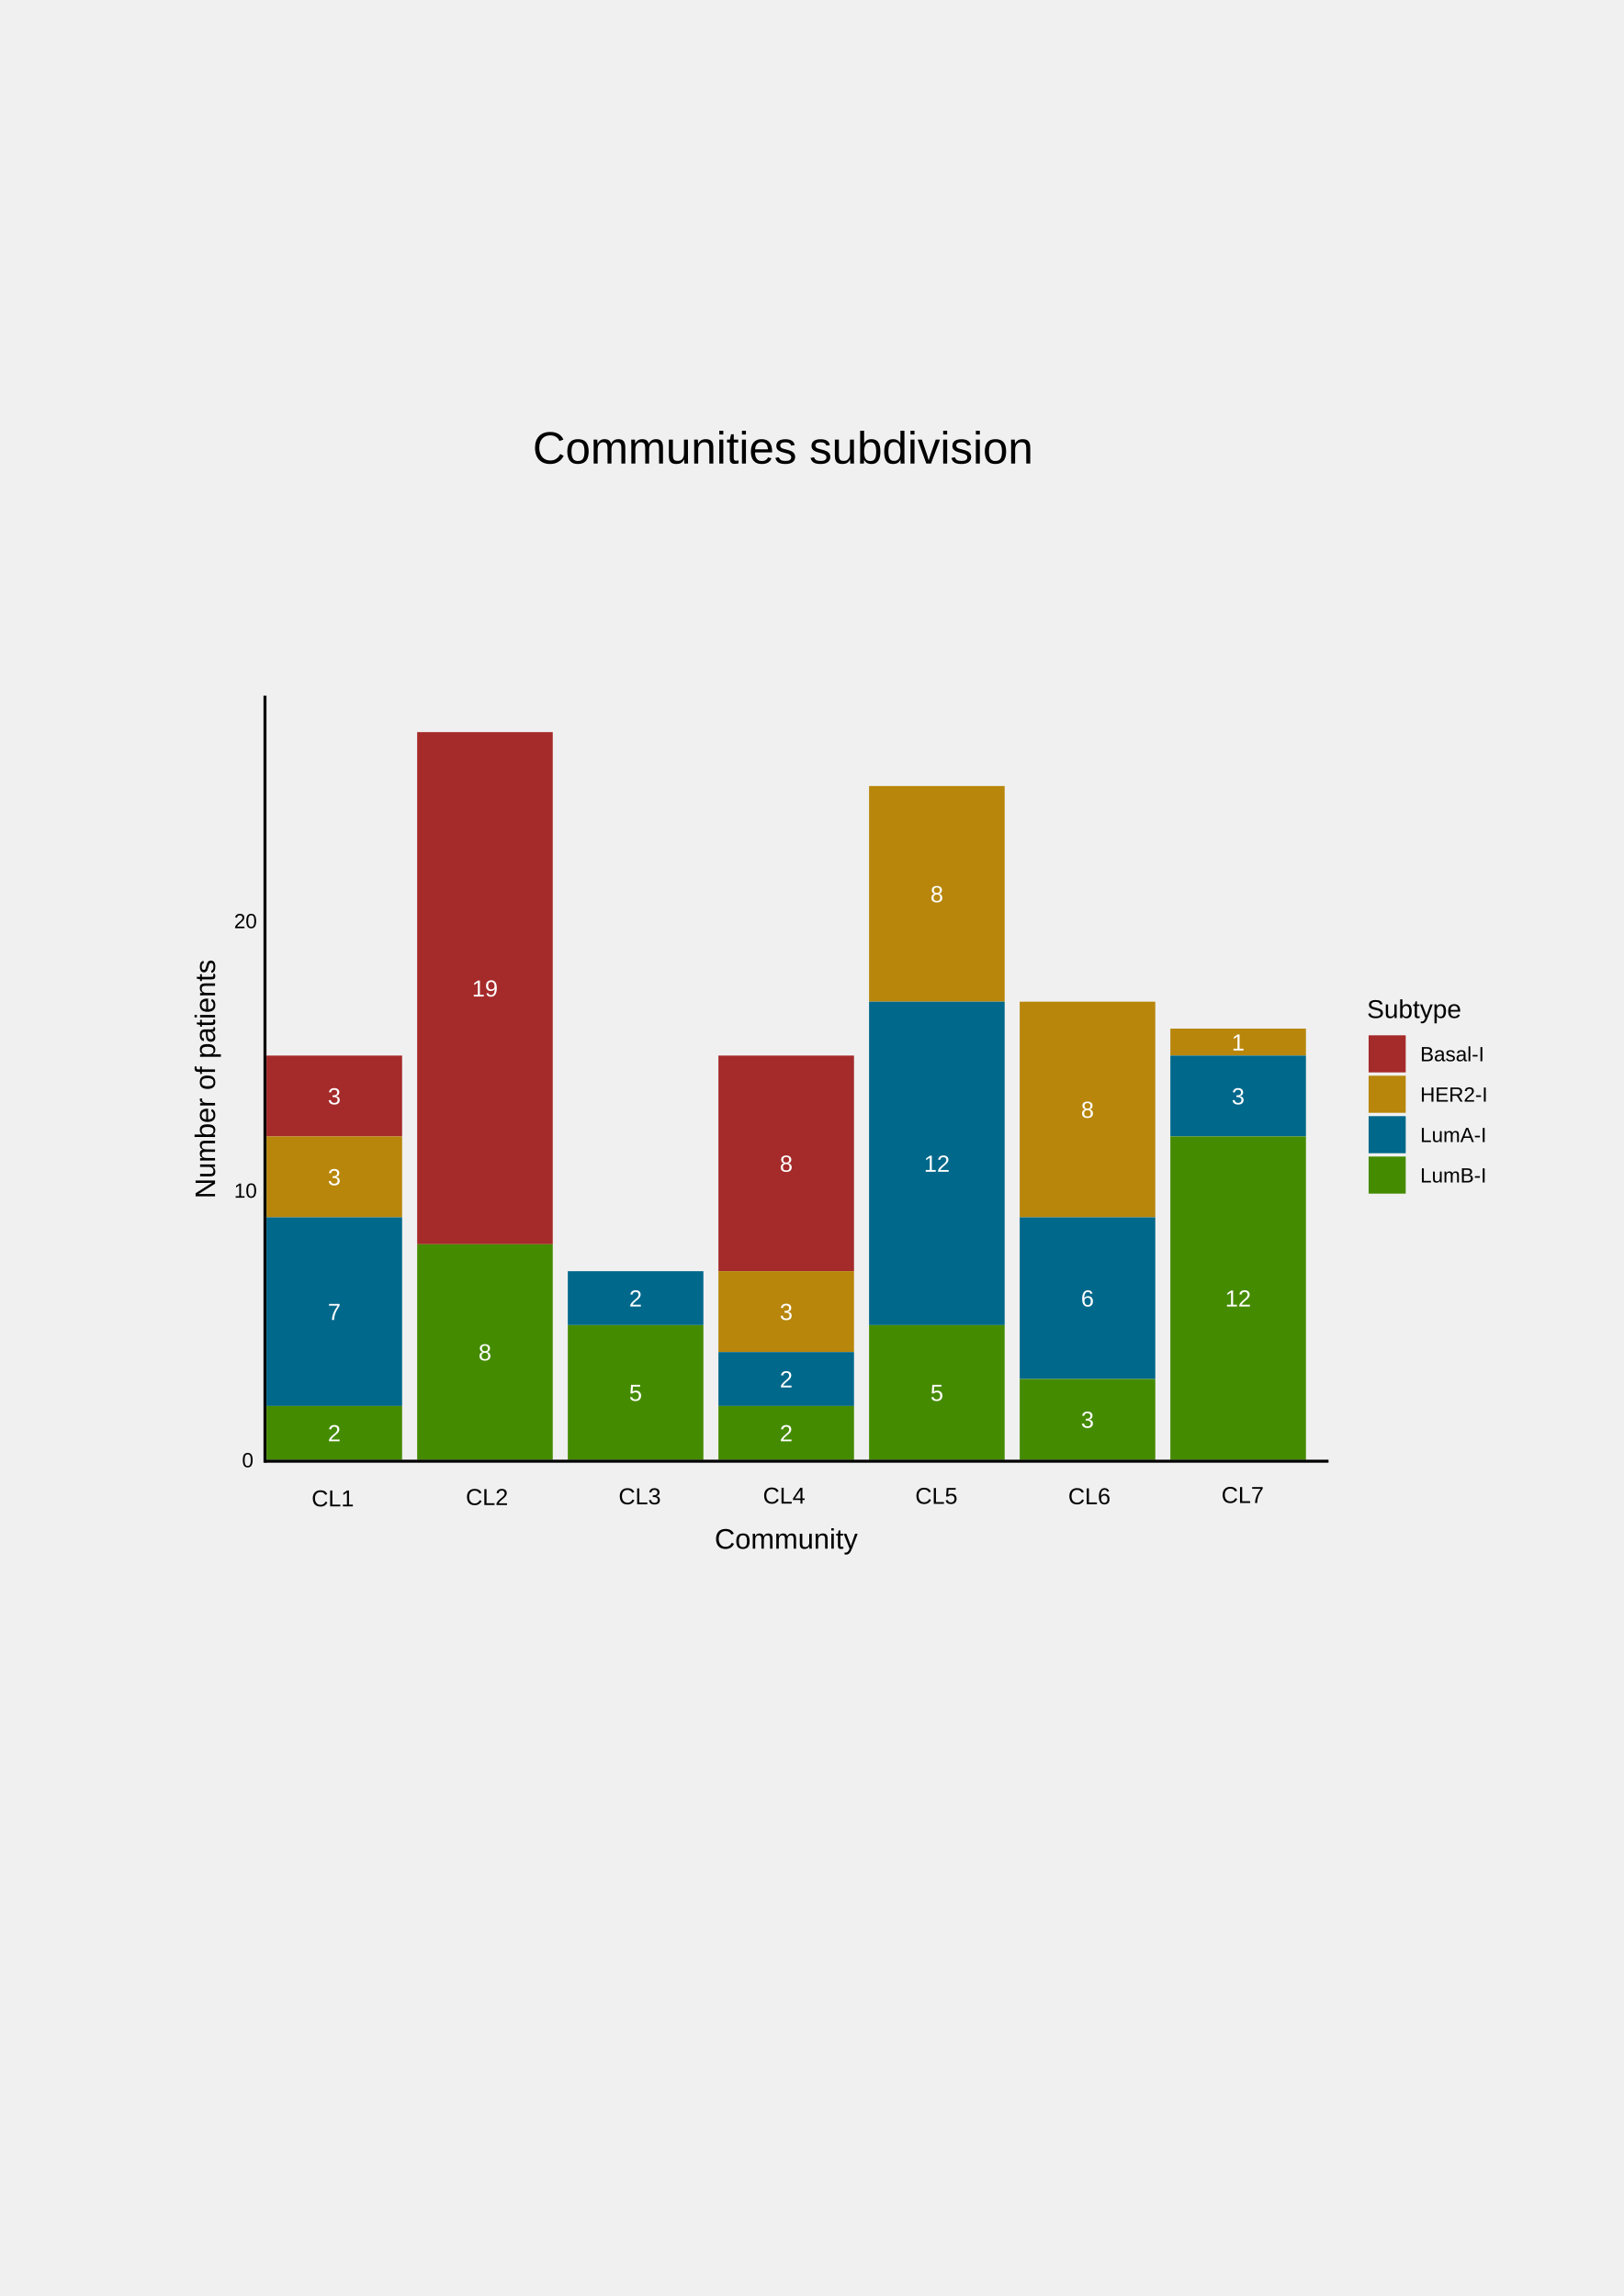
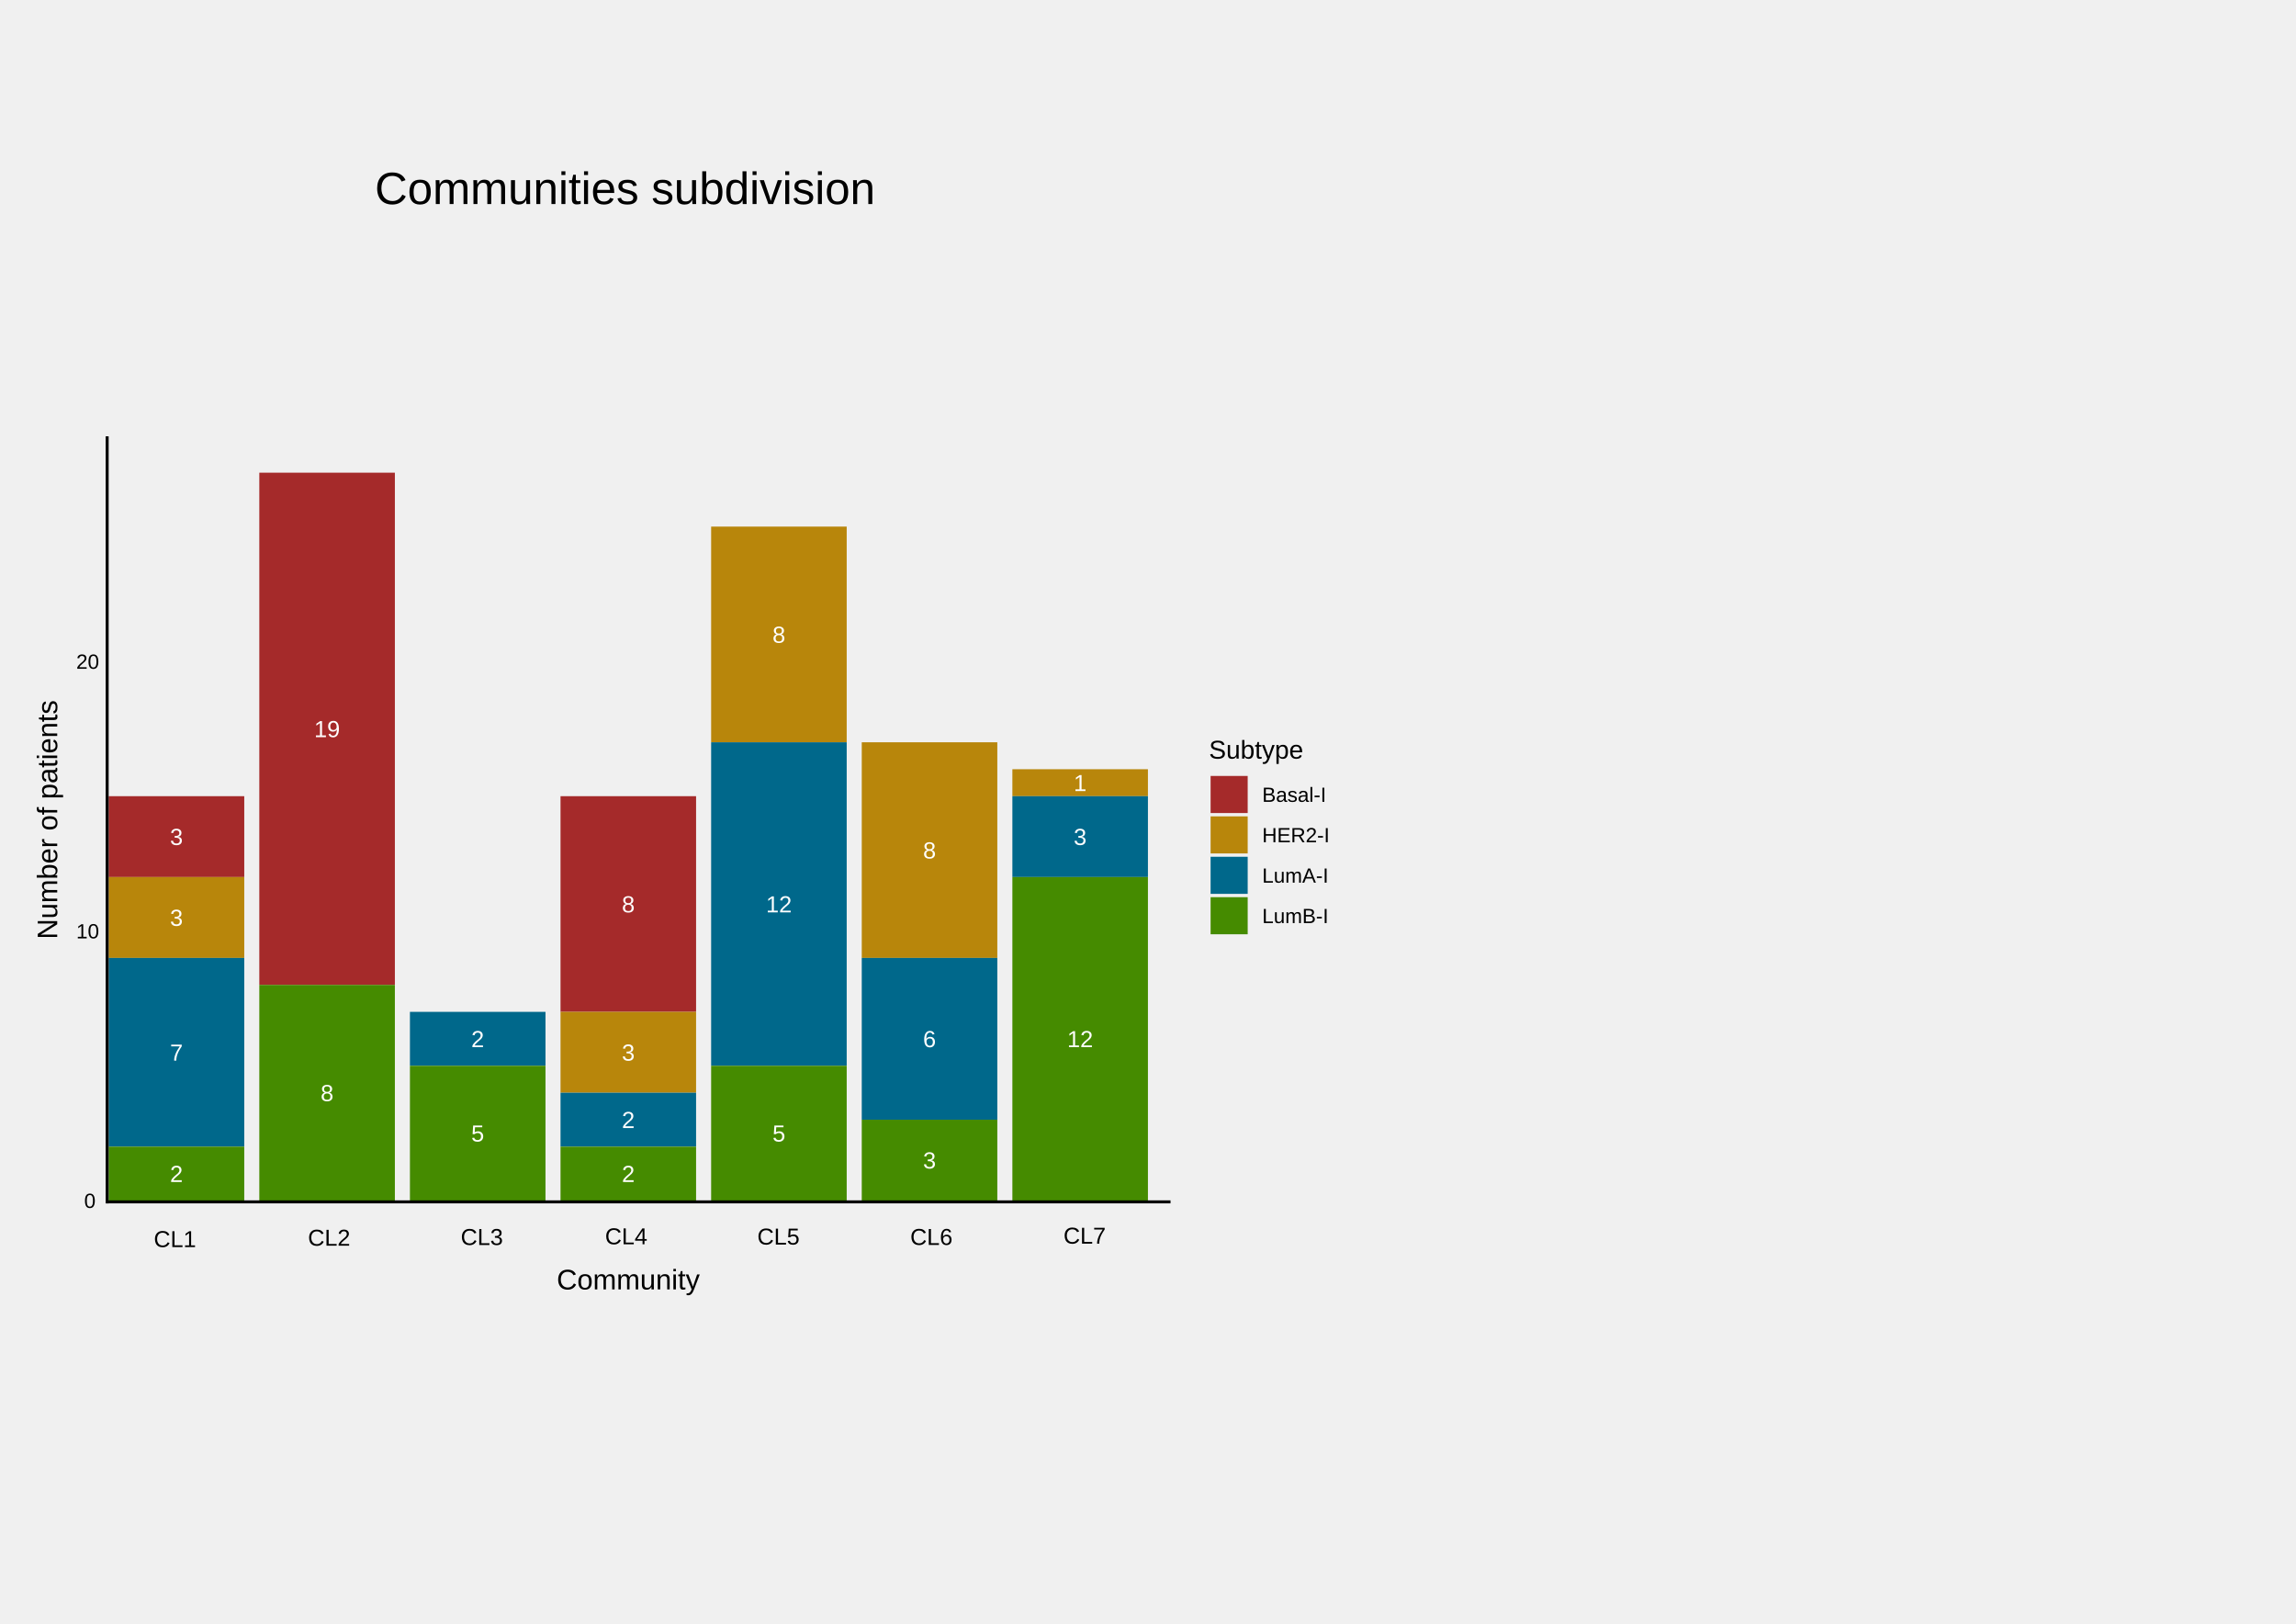
- <svg xmlns="http://www.w3.org/2000/svg" width="210mm" height="297mm" viewBox="0 0 210 297" version="1.1" id="svg1">
+ <svg xmlns="http://www.w3.org/2000/svg" width="297mm" height="210mm" viewBox="0 0 1122.52 793.701" version="1.1" id="svg1">
  <defs id="defs1">
-     <rect x="196.049" y="146.528" width="710.752" height="35.626" id="rect594-2" />
    <rect x="264.514" y="260.907" width="306.257" height="22.578" id="rect595" />
-     <clipPath id="cpMjAuMzF8MjcyLjMxfDAuMDB8MjUyLjAw">
-       <rect x="20.31" y="0" width="252" height="252" id="rect3" />
-     </clipPath>
-     <clipPath id="cpMC4wMHwzNjAuMDB8MC4wMHwyNTIuMDA=-0">
-       <rect x="0" y="0" width="360" height="252" id="rect2-2" />
-     </clipPath>
-     <clipPath id="cpMjAuMzF8MjcyLjMxfDAuMDB8MjUyLjAw-3">
-       <rect x="20.31" y="0" width="252" height="252" id="rect3-9" />
-     </clipPath>
-     <clipPath id="clipPath1">
-       <rect x="0" y="0" width="360" height="252" id="rect1" />
-     </clipPath>
-     <clipPath id="cpMC4wMHwzNjAuMDB8MC4wMHwyNTIuMDA=-2">
-       <rect x="0" y="0" width="360" height="252" id="rect2-3" />
-     </clipPath>
-     <clipPath id="cpMjAuMzF8MjcyLjMxfDAuMDB8MjUyLjAw-7">
-       <rect x="20.31" y="0" width="252" height="252" id="rect3-0" />
-     </clipPath>
-     <clipPath id="clipPath2">
-       <rect x="0" y="0" width="360" height="252" id="rect2" />
-     </clipPath>
-     <clipPath id="cpMjAuMzF8MjcyLjMxfDAuMDB8MjUyLjAw-38">
-       <rect x="20.31" y="0" width="252" height="252" id="rect3-4-0" />
-     </clipPath>
-     <clipPath id="cpMC4wMHwzNjAuMDB8MC4wMHwyNTIuMDA=-3">
-       <rect x="0" y="0" width="360" height="252" id="rect2-5" />
-     </clipPath>
-     <clipPath id="cpMjAuMzF8MjcyLjMxfDAuMDB8MjUyLjAw-6">
-       <rect x="20.31" y="0" width="252" height="252" id="rect3-6" />
-     </clipPath>
-     <clipPath id="clipPath4">
-       <rect x="0" y="0" width="360" height="252" id="rect4" />
-     </clipPath>
-     <clipPath id="cpMC4wMHwzNjAuMDB8MC4wMHwyNTIuMDA=-82">
-       <rect x="0" y="0" width="360" height="252" id="rect2-0" />
-     </clipPath>
-     <clipPath id="cpMjAuMzF8MjcyLjMxfDAuMDB8MjUyLjAw-8">
-       <rect x="20.31" y="0" width="252" height="252" id="rect3-5" />
-     </clipPath>
-     <clipPath id="clipPath5">
-       <rect x="0" y="0" width="360" height="252" id="rect5" />
-     </clipPath>
-     <clipPath id="cpMjAuMzF8MjcyLjMxfDAuMDB8MjUyLjAw-9">
-       <rect x="20.31" y="0" width="252" height="252" id="rect3-43" />
-     </clipPath>
-     <rect x="196.049" y="146.528" width="278.811" height="33.919" id="rect594" />
-     <clipPath id="cpMTk5LjkxfDU4My42MHwyMy4zNHwzMzYuNzc=-5">
-       <rect x="199.91" y="23.34" width="383.68" height="313.43" id="rect4-3-9" />
-     </clipPath>
-     <clipPath clipPathUnits="userSpaceOnUse" id="clipPath109">
-       <rect x="4.4915678e-06" y="5.2018186e-07" width="651.97" height="368.5" id="rect110" style="stroke-width:1" />
-     </clipPath>
-     <clipPath clipPathUnits="userSpaceOnUse" id="clipPath108">
-       <rect x="4.4915678e-06" y="5.2018186e-07" width="651.97" height="368.5" id="rect109" style="stroke-width:1" />
-     </clipPath>
-     <clipPath clipPathUnits="userSpaceOnUse" id="clipPath107">
-       <rect x="4.4915678e-06" y="5.2018186e-07" width="651.97" height="368.5" id="rect108" style="stroke-width:1" />
-     </clipPath>
-     <clipPath clipPathUnits="userSpaceOnUse" id="clipPath106">
-       <rect x="4.4915678e-06" y="5.2018186e-07" width="651.97" height="368.5" id="rect107" style="stroke-width:1" />
-     </clipPath>
-     <clipPath clipPathUnits="userSpaceOnUse" id="clipPath105">
-       <rect x="4.4915678e-06" y="5.2018186e-07" width="651.97" height="368.5" id="rect106" style="stroke-width:1" />
-     </clipPath>
-     <clipPath clipPathUnits="userSpaceOnUse" id="clipPath103">
-       <rect x="4.4915678e-06" y="5.2018186e-07" width="651.97" height="368.5" id="rect104" style="stroke-width:1" />
-     </clipPath>
-     <clipPath clipPathUnits="userSpaceOnUse" id="clipPath102">
-       <rect x="4.4915678e-06" y="5.2018186e-07" width="651.97" height="368.5" id="rect103" style="stroke-width:1" />
-     </clipPath>
-     <clipPath clipPathUnits="userSpaceOnUse" id="clipPath101">
-       <rect x="4.4915678e-06" y="5.2018186e-07" width="651.97" height="368.5" id="rect102" style="stroke-width:1" />
-     </clipPath>
-     <clipPath clipPathUnits="userSpaceOnUse" id="clipPath100">
-       <rect x="4.4915678e-06" y="5.2018186e-07" width="651.97" height="368.5" id="rect101" style="stroke-width:1" />
-     </clipPath>
-     <clipPath clipPathUnits="userSpaceOnUse" id="clipPath99">
-       <rect x="4.4915678e-06" y="5.2018186e-07" width="651.97" height="368.5" id="rect100" style="stroke-width:1" />
-     </clipPath>
-     <clipPath clipPathUnits="userSpaceOnUse" id="clipPath98">
-       <rect x="4.4915678e-06" y="5.2018186e-07" width="651.97" height="368.5" id="rect99" style="stroke-width:1" />
-     </clipPath>
-     <clipPath clipPathUnits="userSpaceOnUse" id="clipPath97">
-       <rect x="4.4915678e-06" y="5.2018186e-07" width="651.97" height="368.5" id="rect98" style="stroke-width:1" />
-     </clipPath>
-     <clipPath clipPathUnits="userSpaceOnUse" id="clipPath96">
-       <rect x="4.4915678e-06" y="5.2018186e-07" width="651.97" height="368.5" id="rect97" style="stroke-width:1" />
-     </clipPath>
-     <clipPath clipPathUnits="userSpaceOnUse" id="clipPath95">
-       <rect x="4.4915678e-06" y="5.2018186e-07" width="651.97" height="368.5" id="rect96" style="stroke-width:1" />
-     </clipPath>
-     <clipPath clipPathUnits="userSpaceOnUse" id="clipPath94">
-       <rect x="4.4915678e-06" y="5.2018186e-07" width="651.97" height="368.5" id="rect95" style="stroke-width:1" />
-     </clipPath>
-     <clipPath clipPathUnits="userSpaceOnUse" id="clipPath93">
-       <rect x="4.4915678e-06" y="5.2018186e-07" width="651.97" height="368.5" id="rect94" style="stroke-width:1" />
-     </clipPath>
-     <clipPath clipPathUnits="userSpaceOnUse" id="clipPath92">
-       <rect x="4.4915678e-06" y="5.2018186e-07" width="651.97" height="368.5" id="rect93" style="stroke-width:1" />
-     </clipPath>
-     <clipPath clipPathUnits="userSpaceOnUse" id="clipPath91">
-       <rect x="4.4915678e-06" y="5.2018186e-07" width="651.97" height="368.5" id="rect92" style="stroke-width:1" />
-     </clipPath>
-     <clipPath clipPathUnits="userSpaceOnUse" id="clipPath90">
-       <rect x="4.4915678e-06" y="5.2018186e-07" width="651.97" height="368.5" id="rect91" style="stroke-width:1" />
-     </clipPath>
-     <clipPath clipPathUnits="userSpaceOnUse" id="clipPath5-4">
-       <rect x="4.4915678e-06" y="5.2018186e-07" width="651.97" height="368.5" id="rect67-4" style="stroke-width:1" />
-     </clipPath>
-     <clipPath clipPathUnits="userSpaceOnUse" id="clipPath3">
-       <rect x="4.4915678e-06" y="5.2018186e-07" width="651.97" height="368.5" id="rect5-83" style="stroke-width:1" />
-     </clipPath>
-     <clipPath clipPathUnits="userSpaceOnUse" id="clipPath89-2">
-       <rect x="-7.1694103e-07" y="2.1187632e-06" width="651.97" height="368.5" id="rect90-8" style="stroke-width:1" />
-     </clipPath>
-     <clipPath clipPathUnits="userSpaceOnUse" id="clipPath88-3">
-       <rect x="-7.1694103e-07" y="2.1187632e-06" width="651.97" height="368.5" id="rect89-6" style="stroke-width:1" />
-     </clipPath>
-     <clipPath clipPathUnits="userSpaceOnUse" id="clipPath87-6">
-       <rect x="-7.1694103e-07" y="2.1187632e-06" width="651.97" height="368.5" id="rect88-3" style="stroke-width:1" />
-     </clipPath>
-     <clipPath clipPathUnits="userSpaceOnUse" id="clipPath86-7">
-       <rect x="-7.1694103e-07" y="2.1187632e-06" width="651.97" height="368.5" id="rect87-3" style="stroke-width:1" />
-     </clipPath>
-     <clipPath clipPathUnits="userSpaceOnUse" id="clipPath85-3">
-       <rect x="-7.1694103e-07" y="2.1187632e-06" width="651.97" height="368.5" id="rect86-8" style="stroke-width:1" />
-     </clipPath>
-     <clipPath clipPathUnits="userSpaceOnUse" id="clipPath84-4">
-       <rect x="-7.1694103e-07" y="2.1187632e-06" width="651.97" height="368.5" id="rect85-6" style="stroke-width:1" />
-     </clipPath>
-     <clipPath clipPathUnits="userSpaceOnUse" id="clipPath83-3">
-       <rect x="-7.1694103e-07" y="2.1187632e-06" width="651.97" height="368.5" id="rect84-0" style="stroke-width:1" />
-     </clipPath>
-     <clipPath clipPathUnits="userSpaceOnUse" id="clipPath82-1">
-       <rect x="-7.1694103e-07" y="2.1187632e-06" width="651.97" height="368.5" id="rect83-6" style="stroke-width:1" />
-     </clipPath>
-     <clipPath clipPathUnits="userSpaceOnUse" id="clipPath81-5">
-       <rect x="-7.1694103e-07" y="2.1187632e-06" width="651.97" height="368.5" id="rect82-9" style="stroke-width:1" />
-     </clipPath>
-     <clipPath clipPathUnits="userSpaceOnUse" id="clipPath80-5">
-       <rect x="-7.1694103e-07" y="2.1187632e-06" width="651.97" height="368.5" id="rect81-8" style="stroke-width:1" />
-     </clipPath>
-     <clipPath clipPathUnits="userSpaceOnUse" id="clipPath79-5">
-       <rect x="-7.1694103e-07" y="2.1187632e-06" width="651.97" height="368.5" id="rect80-9" style="stroke-width:1" />
-     </clipPath>
    <clipPath id="cpMzMuMjd8NDk3LjAxfDIzLjM0fDM2NS42OA==">
      <rect x="33.27" y="23.34" width="463.74" height="342.35" id="rect3-7" />
    </clipPath>
-     <clipPath clipPathUnits="userSpaceOnUse" id="clipPath109-5">
-       <rect x="4.4915678e-06" y="5.2018186e-07" width="651.97" height="368.5" id="rect110-3" style="stroke-width:1" />
-     </clipPath>
-     <clipPath clipPathUnits="userSpaceOnUse" id="clipPath108-0">
-       <rect x="4.4915678e-06" y="5.2018186e-07" width="651.97" height="368.5" id="rect109-1" style="stroke-width:1" />
-     </clipPath>
-     <clipPath clipPathUnits="userSpaceOnUse" id="clipPath107-9">
-       <rect x="4.4915678e-06" y="5.2018186e-07" width="651.97" height="368.5" id="rect108-4" style="stroke-width:1" />
-     </clipPath>
-     <clipPath clipPathUnits="userSpaceOnUse" id="clipPath106-5">
-       <rect x="4.4915678e-06" y="5.2018186e-07" width="651.97" height="368.5" id="rect107-9" style="stroke-width:1" />
-     </clipPath>
-     <clipPath clipPathUnits="userSpaceOnUse" id="clipPath105-3">
-       <rect x="4.4915678e-06" y="5.2018186e-07" width="651.97" height="368.5" id="rect106-9" style="stroke-width:1" />
-     </clipPath>
-     <clipPath clipPathUnits="userSpaceOnUse" id="clipPath103-6">
-       <rect x="4.4915678e-06" y="5.2018186e-07" width="651.97" height="368.5" id="rect104-6" style="stroke-width:1" />
-     </clipPath>
-     <clipPath clipPathUnits="userSpaceOnUse" id="clipPath102-4">
-       <rect x="4.4915678e-06" y="5.2018186e-07" width="651.97" height="368.5" id="rect103-0" style="stroke-width:1" />
-     </clipPath>
-     <clipPath clipPathUnits="userSpaceOnUse" id="clipPath101-8">
-       <rect x="4.4915678e-06" y="5.2018186e-07" width="651.97" height="368.5" id="rect102-2" style="stroke-width:1" />
-     </clipPath>
-     <clipPath clipPathUnits="userSpaceOnUse" id="clipPath100-0">
-       <rect x="4.4915678e-06" y="5.2018186e-07" width="651.97" height="368.5" id="rect101-6" style="stroke-width:1" />
-     </clipPath>
-     <clipPath clipPathUnits="userSpaceOnUse" id="clipPath99-0">
-       <rect x="4.4915678e-06" y="5.2018186e-07" width="651.97" height="368.5" id="rect100-7" style="stroke-width:1" />
-     </clipPath>
-     <clipPath clipPathUnits="userSpaceOnUse" id="clipPath98-2">
-       <rect x="4.4915678e-06" y="5.2018186e-07" width="651.97" height="368.5" id="rect99-9" style="stroke-width:1" />
-     </clipPath>
-     <clipPath clipPathUnits="userSpaceOnUse" id="clipPath97-8">
-       <rect x="4.4915678e-06" y="5.2018186e-07" width="651.97" height="368.5" id="rect98-1" style="stroke-width:1" />
-     </clipPath>
-     <clipPath clipPathUnits="userSpaceOnUse" id="clipPath96-1">
-       <rect x="4.4915678e-06" y="5.2018186e-07" width="651.97" height="368.5" id="rect97-6" style="stroke-width:1" />
-     </clipPath>
-     <clipPath clipPathUnits="userSpaceOnUse" id="clipPath95-1">
-       <rect x="4.4915678e-06" y="5.2018186e-07" width="651.97" height="368.5" id="rect96-1" style="stroke-width:1" />
-     </clipPath>
-     <clipPath clipPathUnits="userSpaceOnUse" id="clipPath94-8">
-       <rect x="4.4915678e-06" y="5.2018186e-07" width="651.97" height="368.5" id="rect95-1" style="stroke-width:1" />
-     </clipPath>
-     <clipPath clipPathUnits="userSpaceOnUse" id="clipPath93-1">
-       <rect x="4.4915678e-06" y="5.2018186e-07" width="651.97" height="368.5" id="rect94-5" style="stroke-width:1" />
-     </clipPath>
-     <clipPath clipPathUnits="userSpaceOnUse" id="clipPath92-0">
-       <rect x="4.4915678e-06" y="5.2018186e-07" width="651.97" height="368.5" id="rect93-0" style="stroke-width:1" />
-     </clipPath>
-     <clipPath clipPathUnits="userSpaceOnUse" id="clipPath91-8">
-       <rect x="4.4915678e-06" y="5.2018186e-07" width="651.97" height="368.5" id="rect92-3" style="stroke-width:1" />
-     </clipPath>
-     <clipPath clipPathUnits="userSpaceOnUse" id="clipPath90-7">
-       <rect x="4.4915678e-06" y="5.2018186e-07" width="651.97" height="368.5" id="rect91-0" style="stroke-width:1" />
-     </clipPath>
-     <clipPath clipPathUnits="userSpaceOnUse" id="clipPath5-4-1">
-       <rect x="4.4915678e-06" y="5.2018186e-07" width="651.97" height="368.5" id="rect67-4-3" style="stroke-width:1" />
-     </clipPath>
-     <clipPath clipPathUnits="userSpaceOnUse" id="clipPath3-4">
-       <rect x="4.4915678e-06" y="5.2018186e-07" width="651.97" height="368.5" id="rect5-83-3" style="stroke-width:1" />
-     </clipPath>
  </defs>
  <g id="layer1">
-     <text xml:space="preserve" transform="matrix(0.54864,0,0,0.54864,-129.8871,-88.45379)" id="text595" style="font-style:normal;font-variant:normal;font-weight:normal;font-stretch:normal;font-size:10.667px;font-family:Arial;-inkscape-font-specification:Arial;text-align:start;writing-mode:lr-tb;direction:ltr;white-space:pre;shape-inside:url(#rect595);display:inline;fill:#000000;stroke:#6c6c6c;stroke-width:0">
+     <text xml:space="preserve" transform="matrix(2.0736,0,0,2.0736,-568.0541,-461.187)" id="text595" style="font-style:normal;font-variant:normal;font-weight:normal;font-stretch:normal;font-size:10.667px;font-family:Arial;-inkscape-font-specification:Arial;text-align:start;writing-mode:lr-tb;direction:ltr;white-space:pre;shape-inside:url(#rect595);display:inline;fill:#000000;stroke:#6c6c6c;stroke-width:0">
      <tspan x="264.514" y="270.514" id="tspan1">                                 Communities subdivision</tspan>
    </text>
-     <rect width="30.249%" height="30.249%" style="fill:none;stroke:none;stroke-width:0.302;stroke-linecap:round;stroke-linejoin:round;stroke-miterlimit:10" id="rect1-1" x="21.485" y="82.937" />
-     <g clip-path="url(#cpMzMuMjd8NDk3LjAxfDIzLjM0fDM2NS42OA==)" id="g44" transform="matrix(0.3024872,0,0,0.3024872,21.48476,82.93696)">
+     <rect width="114.326%" height="114.326%" style="fill:none;stroke:none;stroke-width:1.143;stroke-linecap:round;stroke-linejoin:round;stroke-miterlimit:10" id="rect1-1" x="4.06" y="186.589" />
+     <g clip-path="url(#cpMzMuMjd8NDk3LjAxfDIzLjM0fDM2NS42OA==)" id="g44" transform="matrix(1.143259,0,0,1.143259,4.059859,186.589)">
      <rect x="42.93" y="177.22" width="57.97" height="34.58" style="fill:#a52a2a;stroke:none;stroke-width:1.07;stroke-linecap:butt;stroke-linejoin:miter;stroke-miterlimit:10" id="rect4-0" />
      <rect x="42.93" y="211.8" width="57.97" height="34.58" style="fill:#b8860b;stroke:none;stroke-width:1.07;stroke-linecap:butt;stroke-linejoin:miter;stroke-miterlimit:10" id="rect5-3" />
      <rect x="42.93" y="246.38" width="57.97" height="80.69" style="fill:#00688b;stroke:none;stroke-width:1.07;stroke-linecap:butt;stroke-linejoin:miter;stroke-miterlimit:10" id="rect6-0" />
      <rect x="42.93" y="327.07" width="57.97" height="23.05" style="fill:#458b00;stroke:none;stroke-width:1.07;stroke-linecap:butt;stroke-linejoin:miter;stroke-miterlimit:10" id="rect7" />
      <rect x="107.34" y="38.9" width="57.97" height="219.01" style="fill:#a52a2a;stroke:none;stroke-width:1.07;stroke-linecap:butt;stroke-linejoin:miter;stroke-miterlimit:10" id="rect8-0" />
      <rect x="107.34" y="257.91" width="57.97" height="92.21" style="fill:#458b00;stroke:none;stroke-width:1.07;stroke-linecap:butt;stroke-linejoin:miter;stroke-miterlimit:10" id="rect9" />
      <rect x="171.75" y="269.43" width="57.97" height="23.05" style="fill:#00688b;stroke:none;stroke-width:1.07;stroke-linecap:butt;stroke-linejoin:miter;stroke-miterlimit:10" id="rect10" />
      <rect x="171.75" y="292.49" width="57.97" height="57.63" style="fill:#458b00;stroke:none;stroke-width:1.07;stroke-linecap:butt;stroke-linejoin:miter;stroke-miterlimit:10" id="rect11" />
      <rect x="236.15" y="177.22" width="57.97" height="92.21" style="fill:#a52a2a;stroke:none;stroke-width:1.07;stroke-linecap:butt;stroke-linejoin:miter;stroke-miterlimit:10" id="rect12" />
      <rect x="236.15" y="269.43" width="57.97" height="34.58" style="fill:#b8860b;stroke:none;stroke-width:1.07;stroke-linecap:butt;stroke-linejoin:miter;stroke-miterlimit:10" id="rect13" />
      <rect x="236.15" y="304.01" width="57.97" height="23.05" style="fill:#00688b;stroke:none;stroke-width:1.07;stroke-linecap:butt;stroke-linejoin:miter;stroke-miterlimit:10" id="rect14" />
      <rect x="236.15" y="327.07" width="57.97" height="23.05" style="fill:#458b00;stroke:none;stroke-width:1.07;stroke-linecap:butt;stroke-linejoin:miter;stroke-miterlimit:10" id="rect15" />
      <rect x="300.56" y="61.95" width="57.97" height="92.21" style="fill:#b8860b;stroke:none;stroke-width:1.07;stroke-linecap:butt;stroke-linejoin:miter;stroke-miterlimit:10" id="rect16" />
      <rect x="300.56" y="154.17" width="57.97" height="138.32" style="fill:#00688b;stroke:none;stroke-width:1.07;stroke-linecap:butt;stroke-linejoin:miter;stroke-miterlimit:10" id="rect17" />
      <rect x="300.56" y="292.49" width="57.97" height="57.63" style="fill:#458b00;stroke:none;stroke-width:1.07;stroke-linecap:butt;stroke-linejoin:miter;stroke-miterlimit:10" id="rect18" />
      <rect x="364.97" y="154.17" width="57.97" height="92.21" style="fill:#b8860b;stroke:none;stroke-width:1.07;stroke-linecap:butt;stroke-linejoin:miter;stroke-miterlimit:10" id="rect19" />
      <rect x="364.97" y="246.38" width="57.97" height="69.16" style="fill:#00688b;stroke:none;stroke-width:1.07;stroke-linecap:butt;stroke-linejoin:miter;stroke-miterlimit:10" id="rect20" />
      <rect x="364.97" y="315.54" width="57.97" height="34.58" style="fill:#458b00;stroke:none;stroke-width:1.07;stroke-linecap:butt;stroke-linejoin:miter;stroke-miterlimit:10" id="rect21" />
      <rect x="429.38" y="165.69" width="57.97" height="11.53" style="fill:#b8860b;stroke:none;stroke-width:1.07;stroke-linecap:butt;stroke-linejoin:miter;stroke-miterlimit:10" id="rect22" />
      <rect x="429.38" y="177.22" width="57.97" height="34.58" style="fill:#00688b;stroke:none;stroke-width:1.07;stroke-linecap:butt;stroke-linejoin:miter;stroke-miterlimit:10" id="rect23" />
      <rect x="429.38" y="211.8" width="57.97" height="138.32" style="fill:#458b00;stroke:none;stroke-width:1.07;stroke-linecap:butt;stroke-linejoin:miter;stroke-miterlimit:10" id="rect24" />
      <text x="71.91" y="198.08" text-anchor="middle" style="font-size:9.96px;font-family:Arial;white-space:pre;fill:#ffffff" textLength="5.54" lengthAdjust="spacingAndGlyphs" id="text24">3</text>
      <text x="71.91" y="232.66" text-anchor="middle" style="font-size:9.96px;font-family:Arial;white-space:pre;fill:#ffffff" textLength="5.54" lengthAdjust="spacingAndGlyphs" id="text25">3</text>
      <text x="71.91" y="290.29" text-anchor="middle" style="font-size:9.96px;font-family:Arial;white-space:pre;fill:#ffffff" textLength="5.54" lengthAdjust="spacingAndGlyphs" id="text26">7</text>
      <text x="71.91" y="342.17" text-anchor="middle" style="font-size:9.96px;font-family:Arial;white-space:pre;fill:#ffffff" textLength="5.54" lengthAdjust="spacingAndGlyphs" id="text27">2</text>
      <text x="136.32" y="151.97" text-anchor="middle" style="font-size:9.96px;font-family:Arial;white-space:pre;fill:#ffffff" textLength="11.07" lengthAdjust="spacingAndGlyphs" id="text28">19</text>
      <text x="136.32" y="307.59" text-anchor="middle" style="font-size:9.96px;font-family:Arial;white-space:pre;fill:#ffffff" textLength="5.54" lengthAdjust="spacingAndGlyphs" id="text29">8</text>
      <text x="200.73" y="284.53" text-anchor="middle" style="font-size:9.96px;font-family:Arial;white-space:pre;fill:#ffffff" textLength="5.54" lengthAdjust="spacingAndGlyphs" id="text30">2</text>
      <text x="200.73" y="324.88" text-anchor="middle" style="font-size:9.96px;font-family:Arial;white-space:pre;fill:#ffffff" textLength="5.54" lengthAdjust="spacingAndGlyphs" id="text31">5</text>
      <text x="265.14" y="226.9" text-anchor="middle" style="font-size:9.96px;font-family:Arial;white-space:pre;fill:#ffffff" textLength="5.54" lengthAdjust="spacingAndGlyphs" id="text32">8</text>
      <text x="265.14" y="290.29" text-anchor="middle" style="font-size:9.96px;font-family:Arial;white-space:pre;fill:#ffffff" textLength="5.54" lengthAdjust="spacingAndGlyphs" id="text33">3</text>
      <text x="265.14" y="319.11" text-anchor="middle" style="font-size:9.96px;font-family:Arial;white-space:pre;fill:#ffffff" textLength="5.54" lengthAdjust="spacingAndGlyphs" id="text34">2</text>
      <text x="265.14" y="342.17" text-anchor="middle" style="font-size:9.96px;font-family:Arial;white-space:pre;fill:#ffffff" textLength="5.54" lengthAdjust="spacingAndGlyphs" id="text35">2</text>
      <text x="329.55" y="111.63" text-anchor="middle" style="font-size:9.96px;font-family:Arial;white-space:pre;fill:#ffffff" textLength="5.54" lengthAdjust="spacingAndGlyphs" id="text36">8</text>
      <text x="329.55" y="226.9" text-anchor="middle" style="font-size:9.96px;font-family:Arial;white-space:pre;fill:#ffffff" textLength="11.07" lengthAdjust="spacingAndGlyphs" id="text37-3">12</text>
      <text x="329.55" y="324.88" text-anchor="middle" style="font-size:9.96px;font-family:Arial;white-space:pre;fill:#ffffff" textLength="5.54" lengthAdjust="spacingAndGlyphs" id="text38">5</text>
      <text x="393.95" y="203.84" text-anchor="middle" style="font-size:9.96px;font-family:Arial;white-space:pre;fill:#ffffff" textLength="5.54" lengthAdjust="spacingAndGlyphs" id="text39">8</text>
      <text x="393.95" y="284.53" text-anchor="middle" style="font-size:9.96px;font-family:Arial;white-space:pre;fill:#ffffff" textLength="5.54" lengthAdjust="spacingAndGlyphs" id="text40">6</text>
      <text x="393.95" y="336.4" text-anchor="middle" style="font-size:9.96px;font-family:Arial;white-space:pre;fill:#ffffff" textLength="5.54" lengthAdjust="spacingAndGlyphs" id="text41">3</text>
      <text x="458.36" y="175.03" text-anchor="middle" style="font-size:9.96px;font-family:Arial;white-space:pre;fill:#ffffff" textLength="5.54" lengthAdjust="spacingAndGlyphs" id="text42">1</text>
      <text x="458.36" y="198.08" text-anchor="middle" style="font-size:9.96px;font-family:Arial;white-space:pre;fill:#ffffff" textLength="5.54" lengthAdjust="spacingAndGlyphs" id="text43">3</text>
      <text x="458.36" y="284.53" text-anchor="middle" style="font-size:9.96px;font-family:Arial;white-space:pre;fill:#ffffff" textLength="11.07" lengthAdjust="spacingAndGlyphs" id="text44">12</text>
    </g>
-     <polyline points="33.27,365.68 33.27,23.34 " style="fill:none;stroke:#000000;stroke-width:1.28;stroke-linecap:butt;stroke-linejoin:round;stroke-miterlimit:10" id="polyline44" transform="matrix(0.3024872,0,0,0.2898083,24.20715,83.23288)" />
-     <text x="28.34" y="353.27" text-anchor="end" style="font-size:8.8px;font-family:Arial;white-space:pre;fill:#000000" textLength="4.9" lengthAdjust="spacingAndGlyphs" id="text45" transform="matrix(0.3024872,0,0,0.3024872,24.20715,82.93696)">0</text>
-     <text x="28.34" y="238.01" text-anchor="end" style="font-size:8.8px;font-family:Arial;white-space:pre;fill:#000000" textLength="9.79" lengthAdjust="spacingAndGlyphs" id="text46" transform="matrix(0.3024872,0,0,0.3024872,24.66088,82.93696)">10</text>
-     <text x="28.34" y="122.74" text-anchor="end" style="font-size:8.8px;font-family:Arial;white-space:pre;fill:#000000" textLength="9.79" lengthAdjust="spacingAndGlyphs" id="text47" transform="matrix(0.3024872,0,0,0.3024872,24.66088,82.93696)">20</text>
-     <polyline points="33.27,365.68 497.01,365.68 " style="fill:none;stroke:#000000;stroke-width:1.28;stroke-linecap:butt;stroke-linejoin:round;stroke-miterlimit:10" id="polyline47" transform="matrix(0.2966374,0,0,0.3024872,24.39219,78.39965)" />
-     <text x="265.14" y="424.09" text-anchor="middle" style="font-size:11px;font-family:Arial;white-space:pre" textLength="55.63" lengthAdjust="spacingAndGlyphs" id="text55" transform="matrix(0.332736,0,0,0.332736,13.45779,59.22208)">Community</text>
-     <text transform="matrix(0,-0.332736,0.332736,0,27.81163,139.5854)" text-anchor="middle" style="font-size:11px;font-family:Arial;white-space:pre" textLength="92.94" lengthAdjust="spacingAndGlyphs" id="text56">Number of patients</text>
-     <text x="513.45" y="161.15" style="font-size:11px;font-family:Arial;white-space:pre" textLength="40.37" lengthAdjust="spacingAndGlyphs" id="text57" transform="matrix(0.3024872,0,0,0.3024872,21.48476,82.93696)">Subtype</text>
-     <rect x="177.009" y="133.924" width="4.797" height="4.797" style="fill:#a52a2a;stroke:none;stroke-width:0.324;stroke-linecap:butt;stroke-linejoin:miter;stroke-miterlimit:10" id="rect57" />
-     <rect x="177.009" y="139.151" width="4.797" height="4.797" style="fill:#b8860b;stroke:none;stroke-width:0.324;stroke-linecap:butt;stroke-linejoin:miter;stroke-miterlimit:10" id="rect58" />
-     <rect x="177.009" y="144.378" width="4.797" height="4.797" style="fill:#00688b;stroke:none;stroke-width:0.324;stroke-linecap:butt;stroke-linejoin:miter;stroke-miterlimit:10" id="rect59" />
-     <rect x="177.009" y="149.605" width="4.797" height="4.797" style="fill:#458b00;stroke:none;stroke-width:0.324;stroke-linecap:butt;stroke-linejoin:miter;stroke-miterlimit:10" id="rect60" />
-     <text x="536.21" y="179.64" style="font-size:8.8px;font-family:Arial;white-space:pre" textLength="27.38" lengthAdjust="spacingAndGlyphs" id="text60" transform="matrix(0.3024872,0,0,0.3024872,21.48476,82.93696)">Basal-I</text>
-     <text x="536.21" y="196.92" style="font-size:8.8px;font-family:Arial;white-space:pre" textLength="28.84" lengthAdjust="spacingAndGlyphs" id="text61" transform="matrix(0.3024872,0,0,0.3024872,21.48476,82.93696)">HER2-I</text>
-     <text x="536.21" y="214.2" style="font-size:8.8px;font-family:Arial;white-space:pre" textLength="28.36" lengthAdjust="spacingAndGlyphs" id="text62" transform="matrix(0.3024872,0,0,0.3024872,21.48476,82.93696)">LumA-I</text>
-     <text x="536.21" y="231.48" style="font-size:8.8px;font-family:Arial;white-space:pre" textLength="28.36" lengthAdjust="spacingAndGlyphs" id="text63" transform="matrix(0.3024872,0,0,0.3024872,21.48476,82.93696)">LumB-I</text>
-     <text x="622.79" y="139.27" style="font-size:8.8px;font-family:Arial;white-space:pre" textLength="16.14" lengthAdjust="spacingAndGlyphs" id="text825-4" transform="matrix(0.3394919,0,0,0.3394919,-171.1311,147.5777)">CL1</text>
-     <text x="622.79" y="156.55" style="font-size:8.8px;font-family:Arial;white-space:pre" textLength="16.14" lengthAdjust="spacingAndGlyphs" id="text826-8" transform="matrix(0.3394919,0,0,0.3394919,-151.1902,141.5329)">CL2</text>
-     <text x="622.79" y="173.83" style="font-size:8.8px;font-family:Arial;white-space:pre" textLength="16.14" lengthAdjust="spacingAndGlyphs" id="text827-8" transform="matrix(0.3394919,0,0,0.3394919,-131.4275,135.5741)">CL3</text>
-     <text x="622.79" y="191.11" style="font-size:8.8px;font-family:Arial;white-space:pre" textLength="16.14" lengthAdjust="spacingAndGlyphs" id="text828-4" transform="matrix(0.3394919,0,0,0.3394919,-112.757,129.619)">CL4</text>
-     <text x="622.79" y="208.39" style="font-size:8.8px;font-family:Arial;white-space:pre" textLength="16.14" lengthAdjust="spacingAndGlyphs" id="text829-5" transform="matrix(0.3394919,0,0,0.3394919,-93.06368,123.7855)">CL5</text>
-     <text x="622.79" y="225.67" style="font-size:8.8px;font-family:Arial;white-space:pre" textLength="16.14" lengthAdjust="spacingAndGlyphs" id="text830-7" transform="matrix(0.3394919,0,0,0.3394919,-73.28033,117.9669)">CL6</text>
-     <text x="622.79" y="242.95" style="font-size:8.8px;font-family:Arial;white-space:pre" textLength="16.14" lengthAdjust="spacingAndGlyphs" id="text831-9" transform="matrix(0.3394919,0,0,0.3394919,-53.45762,111.9367)">CL7</text>
+     <polyline points="33.27,365.68 33.27,23.34 " style="fill:none;stroke:#000000;stroke-width:1.28;stroke-linecap:butt;stroke-linejoin:round;stroke-miterlimit:10" id="polyline44" transform="matrix(1.143259,0,0,1.095339,14.34919,187.7075)" />
+     <text x="28.34" y="353.27" text-anchor="end" style="font-size:8.8px;font-family:Arial;white-space:pre;fill:#000000" textLength="4.9" lengthAdjust="spacingAndGlyphs" id="text45" transform="matrix(1.143259,0,0,1.143259,14.34919,186.589)">0</text>
+     <text x="28.34" y="238.01" text-anchor="end" style="font-size:8.8px;font-family:Arial;white-space:pre;fill:#000000" textLength="9.79" lengthAdjust="spacingAndGlyphs" id="text46" transform="matrix(1.143259,0,0,1.143259,16.06408,186.589)">10</text>
+     <text x="28.34" y="122.74" text-anchor="end" style="font-size:8.8px;font-family:Arial;white-space:pre;fill:#000000" textLength="9.79" lengthAdjust="spacingAndGlyphs" id="text47" transform="matrix(1.143259,0,0,1.143259,16.06408,186.589)">20</text>
+     <polyline points="33.27,365.68 497.01,365.68 " style="fill:none;stroke:#000000;stroke-width:1.28;stroke-linecap:butt;stroke-linejoin:round;stroke-miterlimit:10" id="polyline47" transform="matrix(1.121149,0,0,1.143259,15.04858,169.4402)" />
+     <text x="265.14" y="424.09" text-anchor="middle" style="font-size:11px;font-family:Arial;white-space:pre" textLength="55.63" lengthAdjust="spacingAndGlyphs" id="text55" transform="matrix(1.257585,0,0,1.257585,-26.2783,96.95801)">Community</text>
+     <text transform="matrix(0,-1.257585,1.257585,0,27.97245,400.6935)" text-anchor="middle" style="font-size:11px;font-family:Arial;white-space:pre" textLength="92.94" lengthAdjust="spacingAndGlyphs" id="text56">Number of patients</text>
+     <text x="513.45" y="161.15" style="font-size:11px;font-family:Arial;white-space:pre" textLength="40.37" lengthAdjust="spacingAndGlyphs" id="text57" transform="matrix(1.143259,0,0,1.143259,4.059859,186.589)">Subtype</text>
+     <rect x="591.866" y="379.297" width="18.132" height="18.132" style="fill:#a52a2a;stroke:none;stroke-width:1.223;stroke-linecap:butt;stroke-linejoin:miter;stroke-miterlimit:10" id="rect57" />
+     <rect x="591.866" y="399.052" width="18.132" height="18.132" style="fill:#b8860b;stroke:none;stroke-width:1.223;stroke-linecap:butt;stroke-linejoin:miter;stroke-miterlimit:10" id="rect58" />
+     <rect x="591.866" y="418.808" width="18.132" height="18.132" style="fill:#00688b;stroke:none;stroke-width:1.223;stroke-linecap:butt;stroke-linejoin:miter;stroke-miterlimit:10" id="rect59" />
+     <rect x="591.866" y="438.563" width="18.132" height="18.132" style="fill:#458b00;stroke:none;stroke-width:1.223;stroke-linecap:butt;stroke-linejoin:miter;stroke-miterlimit:10" id="rect60" />
+     <text x="536.21" y="179.64" style="font-size:8.8px;font-family:Arial;white-space:pre" textLength="27.38" lengthAdjust="spacingAndGlyphs" id="text60" transform="matrix(1.143259,0,0,1.143259,4.059859,186.589)">Basal-I</text>
+     <text x="536.21" y="196.92" style="font-size:8.8px;font-family:Arial;white-space:pre" textLength="28.84" lengthAdjust="spacingAndGlyphs" id="text61" transform="matrix(1.143259,0,0,1.143259,4.059859,186.589)">HER2-I</text>
+     <text x="536.21" y="214.2" style="font-size:8.8px;font-family:Arial;white-space:pre" textLength="28.36" lengthAdjust="spacingAndGlyphs" id="text62" transform="matrix(1.143259,0,0,1.143259,4.059859,186.589)">LumA-I</text>
+     <text x="536.21" y="231.48" style="font-size:8.8px;font-family:Arial;white-space:pre" textLength="28.36" lengthAdjust="spacingAndGlyphs" id="text63" transform="matrix(1.143259,0,0,1.143259,4.059859,186.589)">LumB-I</text>
+     <text x="622.79" y="139.27" style="font-size:8.8px;font-family:Arial;white-space:pre" textLength="16.14" lengthAdjust="spacingAndGlyphs" id="text825-4" transform="matrix(1.283119,0,0,1.283119,-723.9373,430.9005)">CL1</text>
+     <text x="622.79" y="156.55" style="font-size:8.8px;font-family:Arial;white-space:pre" textLength="16.14" lengthAdjust="spacingAndGlyphs" id="text826-8" transform="matrix(1.283119,0,0,1.283119,-648.5699,408.0542)">CL2</text>
+     <text x="622.79" y="173.83" style="font-size:8.8px;font-family:Arial;white-space:pre" textLength="16.14" lengthAdjust="spacingAndGlyphs" id="text827-8" transform="matrix(1.283119,0,0,1.283119,-573.8761,385.5326)">CL3</text>
+     <text x="622.79" y="191.11" style="font-size:8.8px;font-family:Arial;white-space:pre" textLength="16.14" lengthAdjust="spacingAndGlyphs" id="text828-4" transform="matrix(1.283119,0,0,1.283119,-503.3107,363.025)">CL4</text>
+     <text x="622.79" y="208.39" style="font-size:8.8px;font-family:Arial;white-space:pre" textLength="16.14" lengthAdjust="spacingAndGlyphs" id="text829-5" transform="matrix(1.283119,0,0,1.283119,-428.8791,340.9773)">CL5</text>
+     <text x="622.79" y="225.67" style="font-size:8.8px;font-family:Arial;white-space:pre" textLength="16.14" lengthAdjust="spacingAndGlyphs" id="text830-7" transform="matrix(1.283119,0,0,1.283119,-354.1074,318.9855)">CL6</text>
+     <text x="622.79" y="242.95" style="font-size:8.8px;font-family:Arial;white-space:pre" textLength="16.14" lengthAdjust="spacingAndGlyphs" id="text831-9" transform="matrix(1.283119,0,0,1.283119,-279.1869,296.1942)">CL7</text>
  </g>
</svg>
